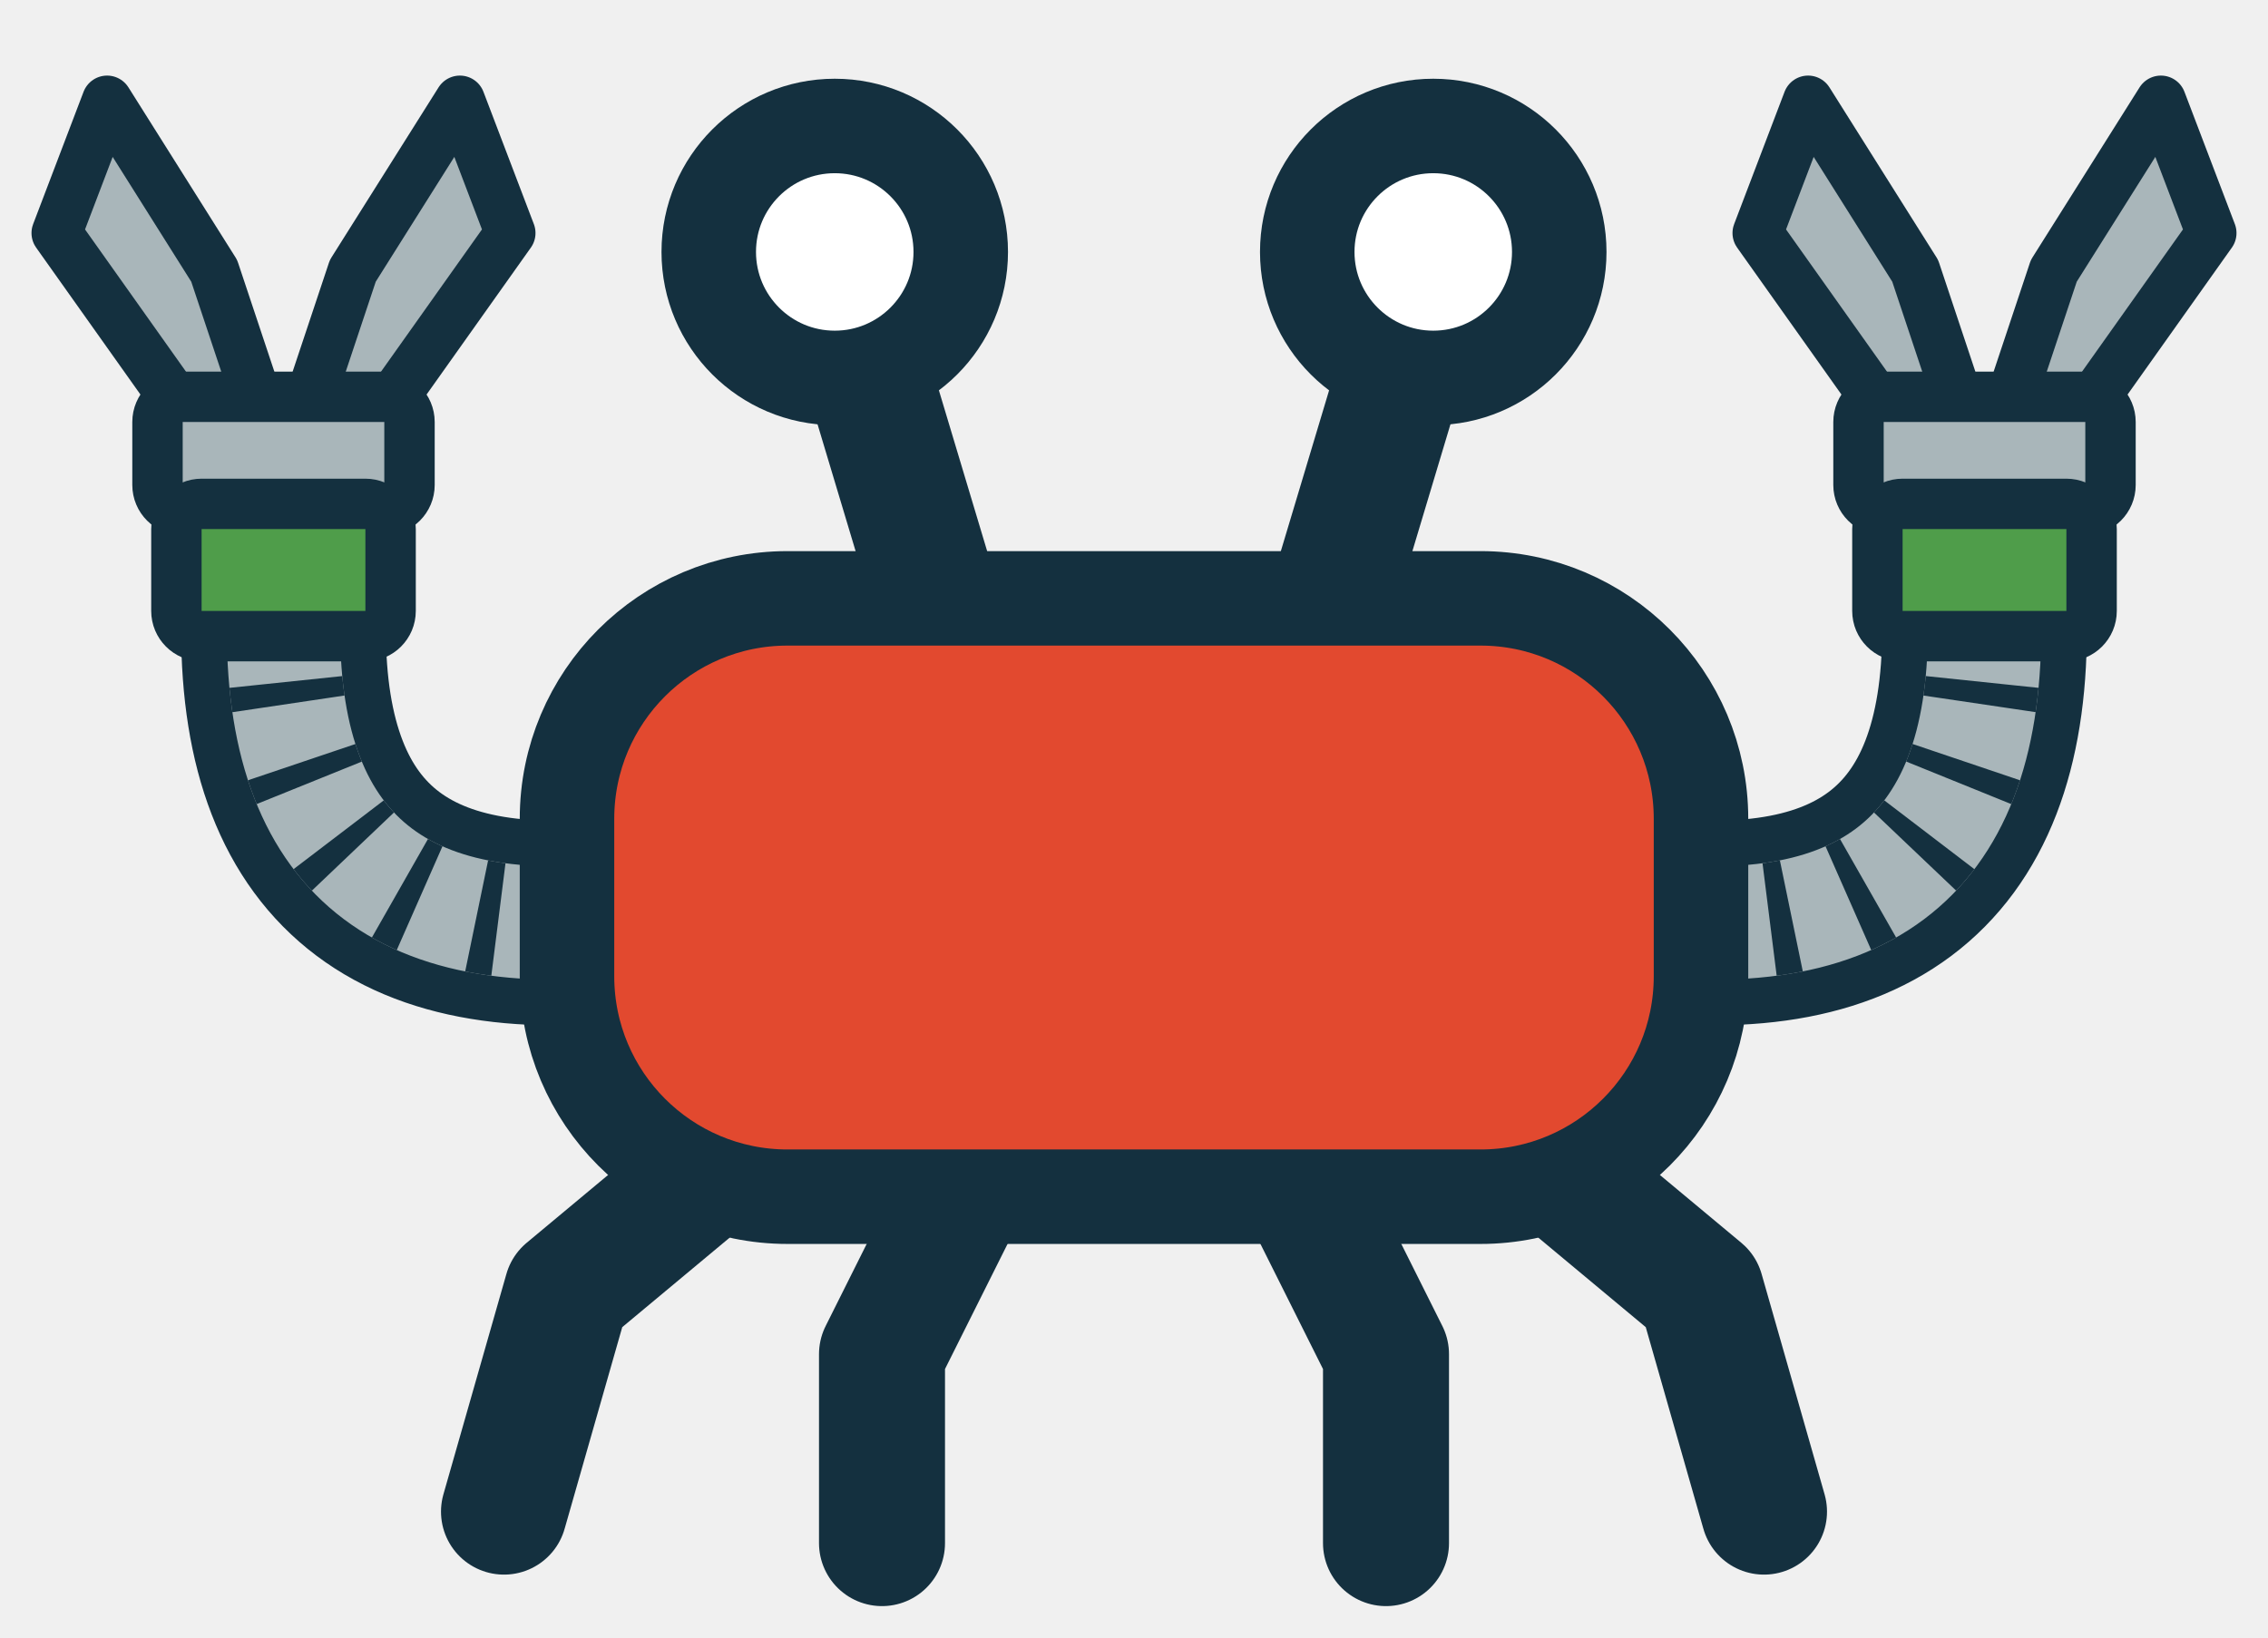
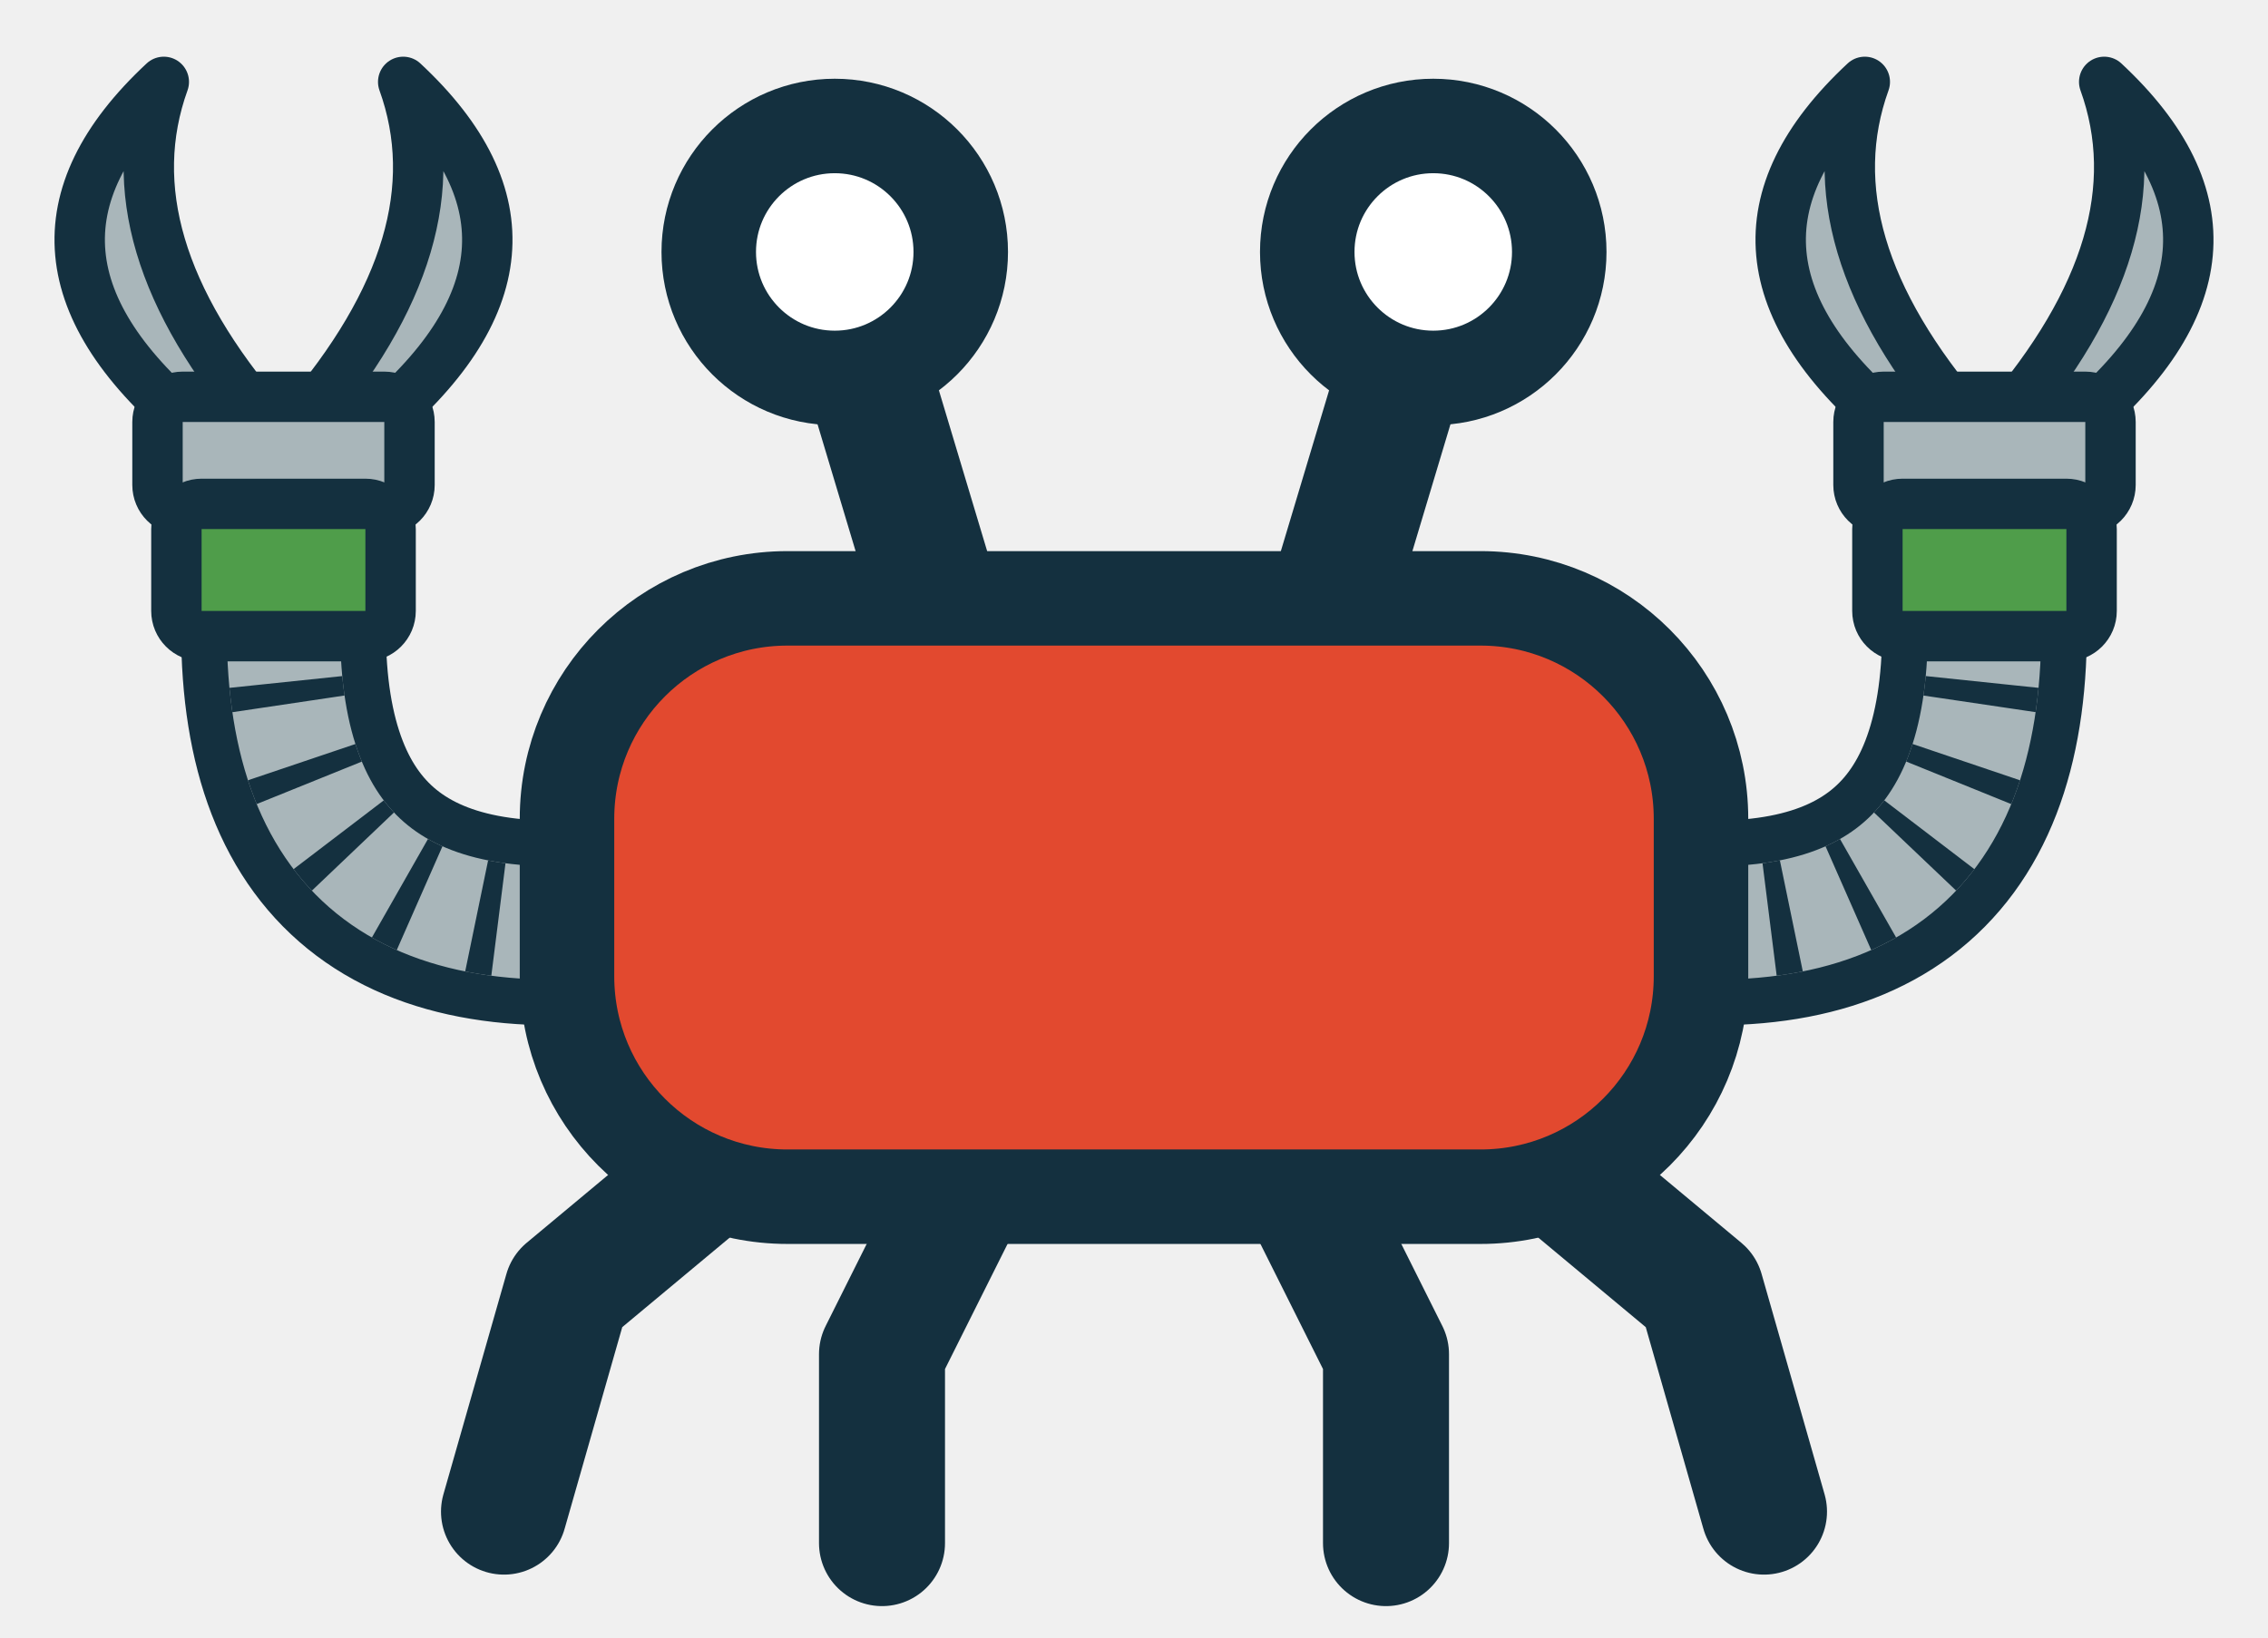
<svg xmlns="http://www.w3.org/2000/svg" viewBox="0 0 72 52">
  <g fill="none" stroke="#14303F" stroke-width="4" stroke-linecap="round" stroke-linejoin="round">
    <path d="M24 36 l-6 5 l-2 7M31 37 l-3 6 l0 6M41 37 l3 6 l0 6M48 36 l6 5 l2 7M30 20 L27 10M42 20 L45 10" />
  </g>
  <g id="arm" stroke="#14303F" stroke-linejoin="round">
    <path d="M21 29 Q9 31 9 20" fill="none" stroke-width="6.5" stroke-linecap="round" />
    <path d="M21 29 Q9 31 9 20" fill="none" stroke="#A9B6BA" stroke-width="3.6" stroke-linecap="round" />
    <path d="M21 29 Q9 31 9 20" fill="none" stroke-width="3.6" stroke-dasharray="0.7 1.9" />
-     <path d="M6.2 13.6 L1.8 7.4 L3.4 3.2 L6.8 8.6 L8.4 13.4 Z M11.8 13.6 L16.2 7.4 L14.6 3.2 L11.2 8.6 L9.6 13.4 Z" fill="#A9B6BA" stroke-width="1.6" />
+     <path d="M6.2 13.6 Q-0.6 8 5.2 2.6 Q3.4 7.6 8.4 13.4 Z M11.8 13.6 Q18.6 8 12.8 2.6 Q14.6 7.6 9.6 13.4 Z" fill="#A9B6BA" stroke-width="1.6" />
    <rect x="5" y="12.6" width="8" height="3.6" rx="0.8" fill="#A9B6BA" stroke-width="1.6" />
    <rect x="5.6" y="16" width="6.8" height="4.2" rx="0.8" fill="#4F9D4A" stroke-width="1.6" />
  </g>
  <use href="#arm" transform="translate(72 0) scale(-1 1)" />
  <rect x="18" y="19" width="36" height="19" rx="7" fill="#E2492F" stroke="#14303F" stroke-width="3" />
  <circle cx="26.5" cy="8" r="4" fill="#fff" stroke="#14303F" stroke-width="3" />
  <circle cx="45.5" cy="8" r="4" fill="#fff" stroke="#14303F" stroke-width="3" />
</svg>
